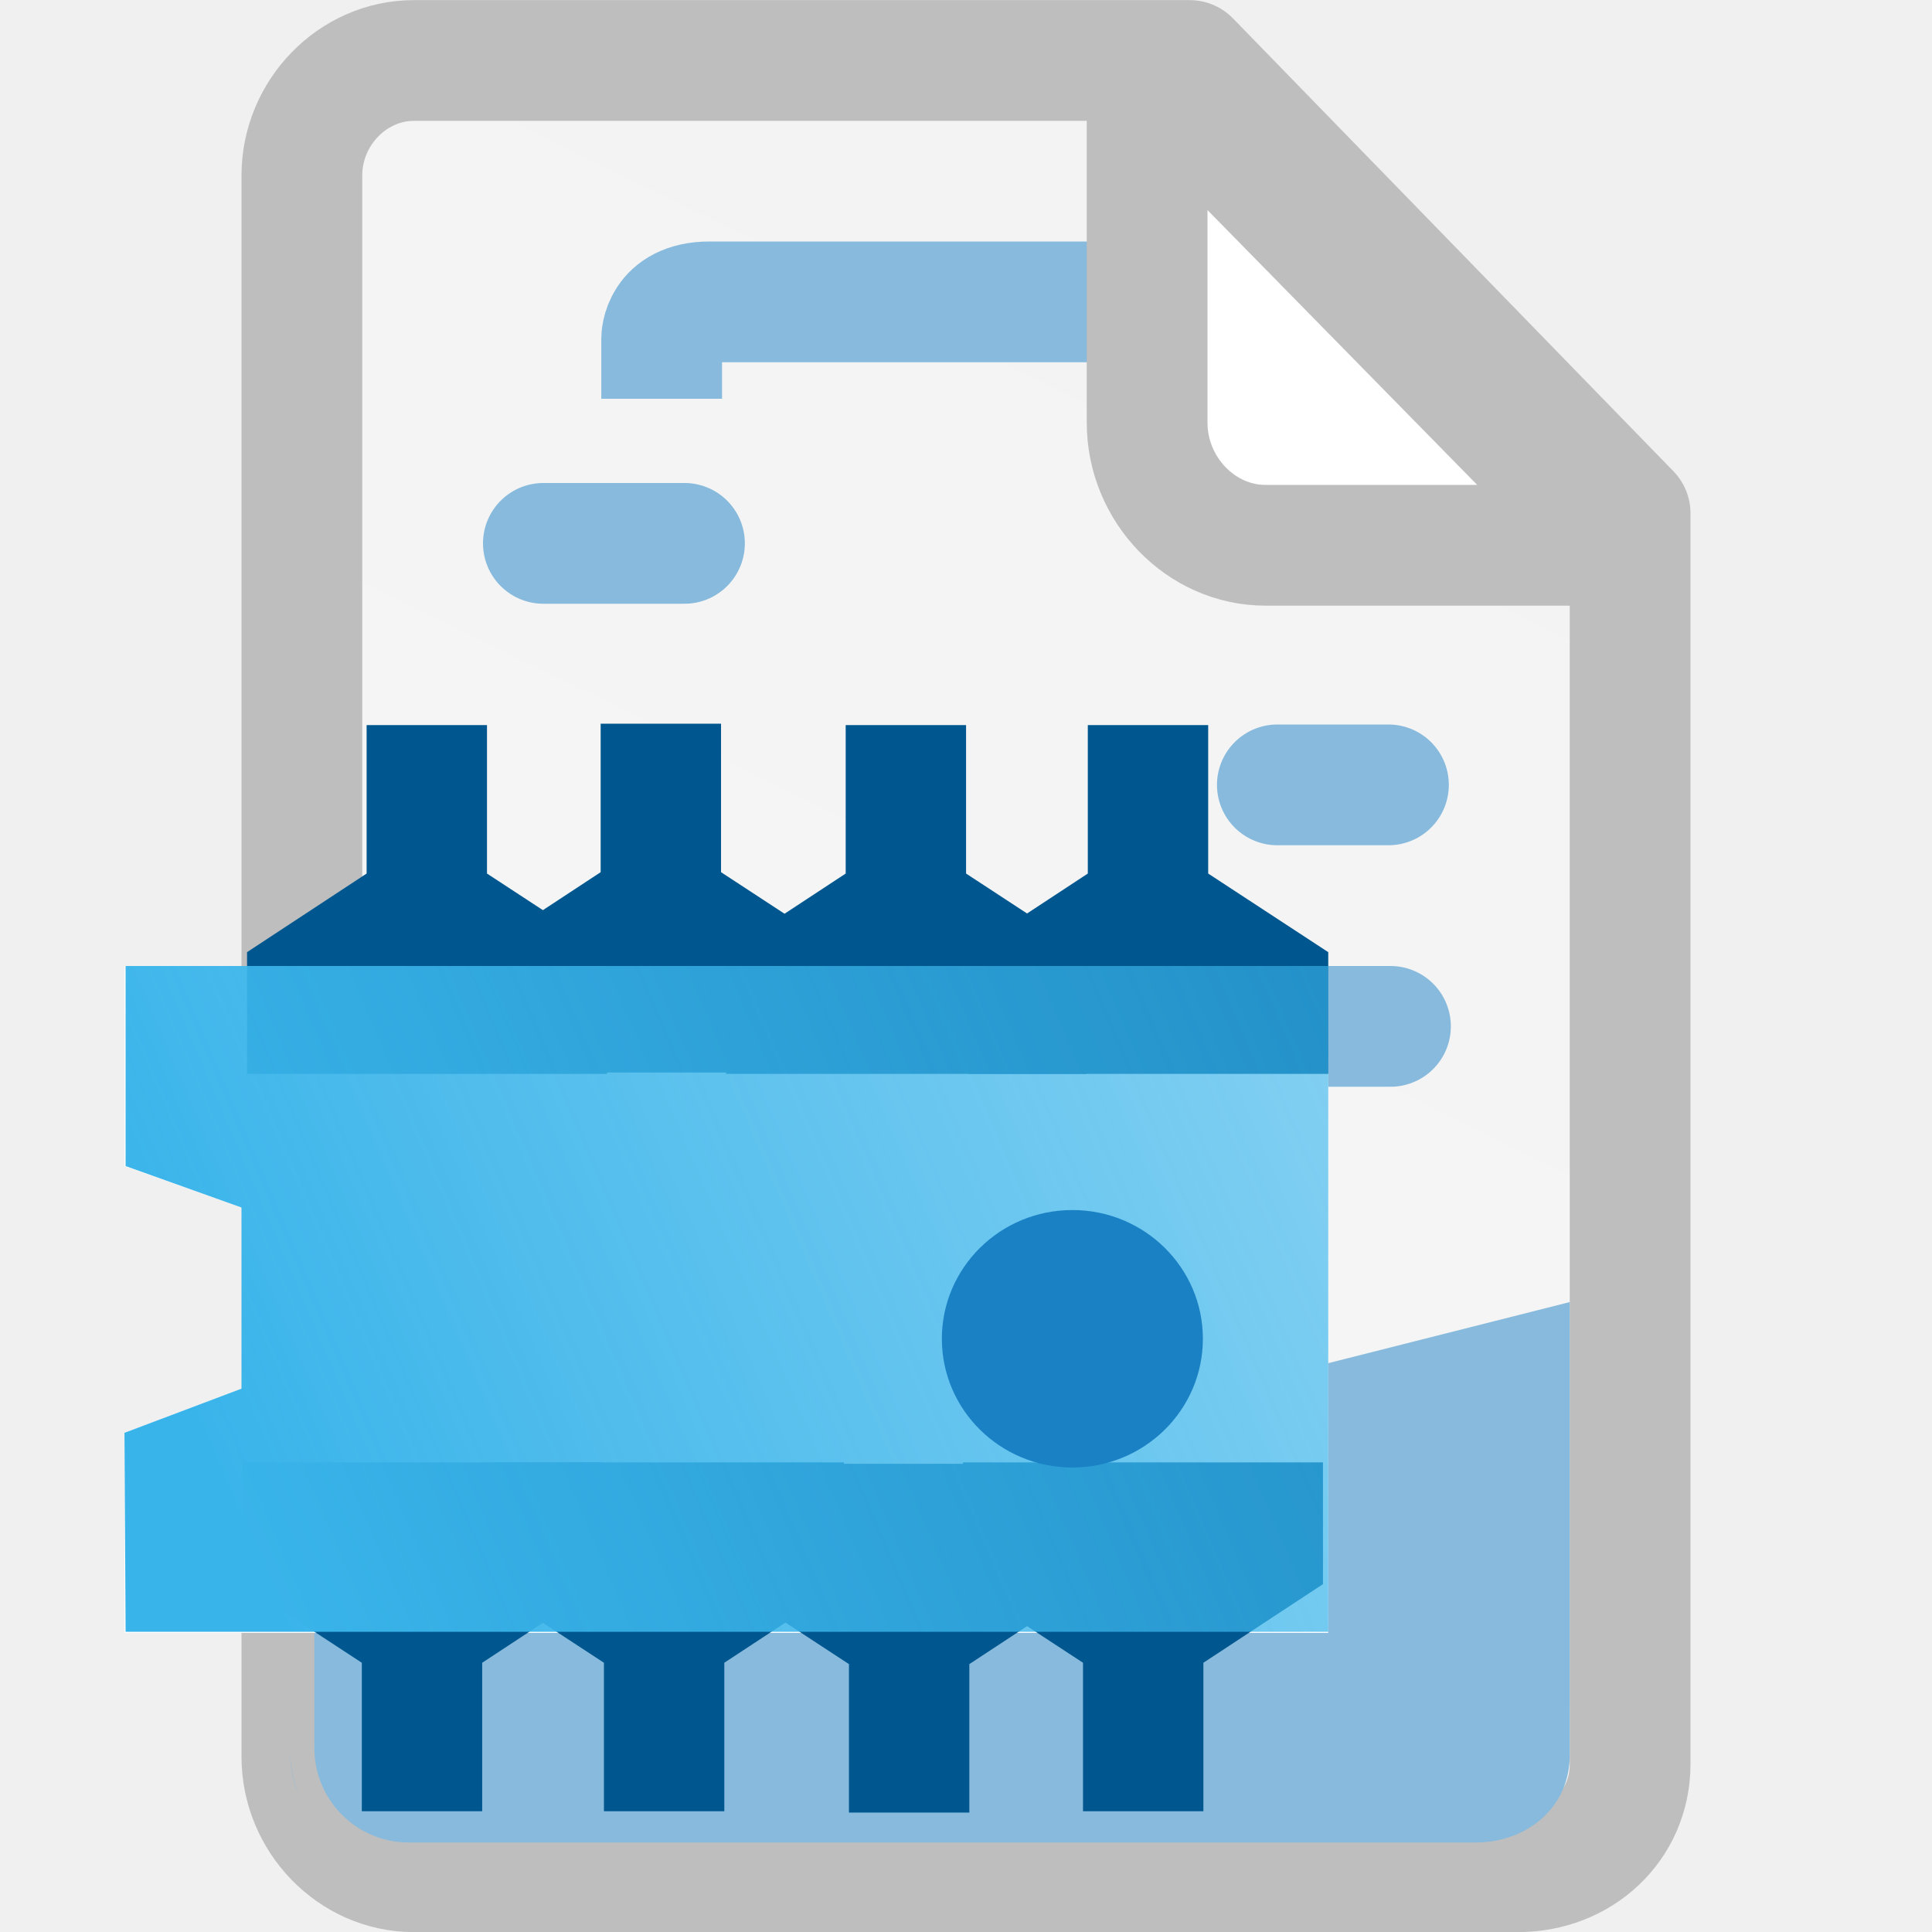
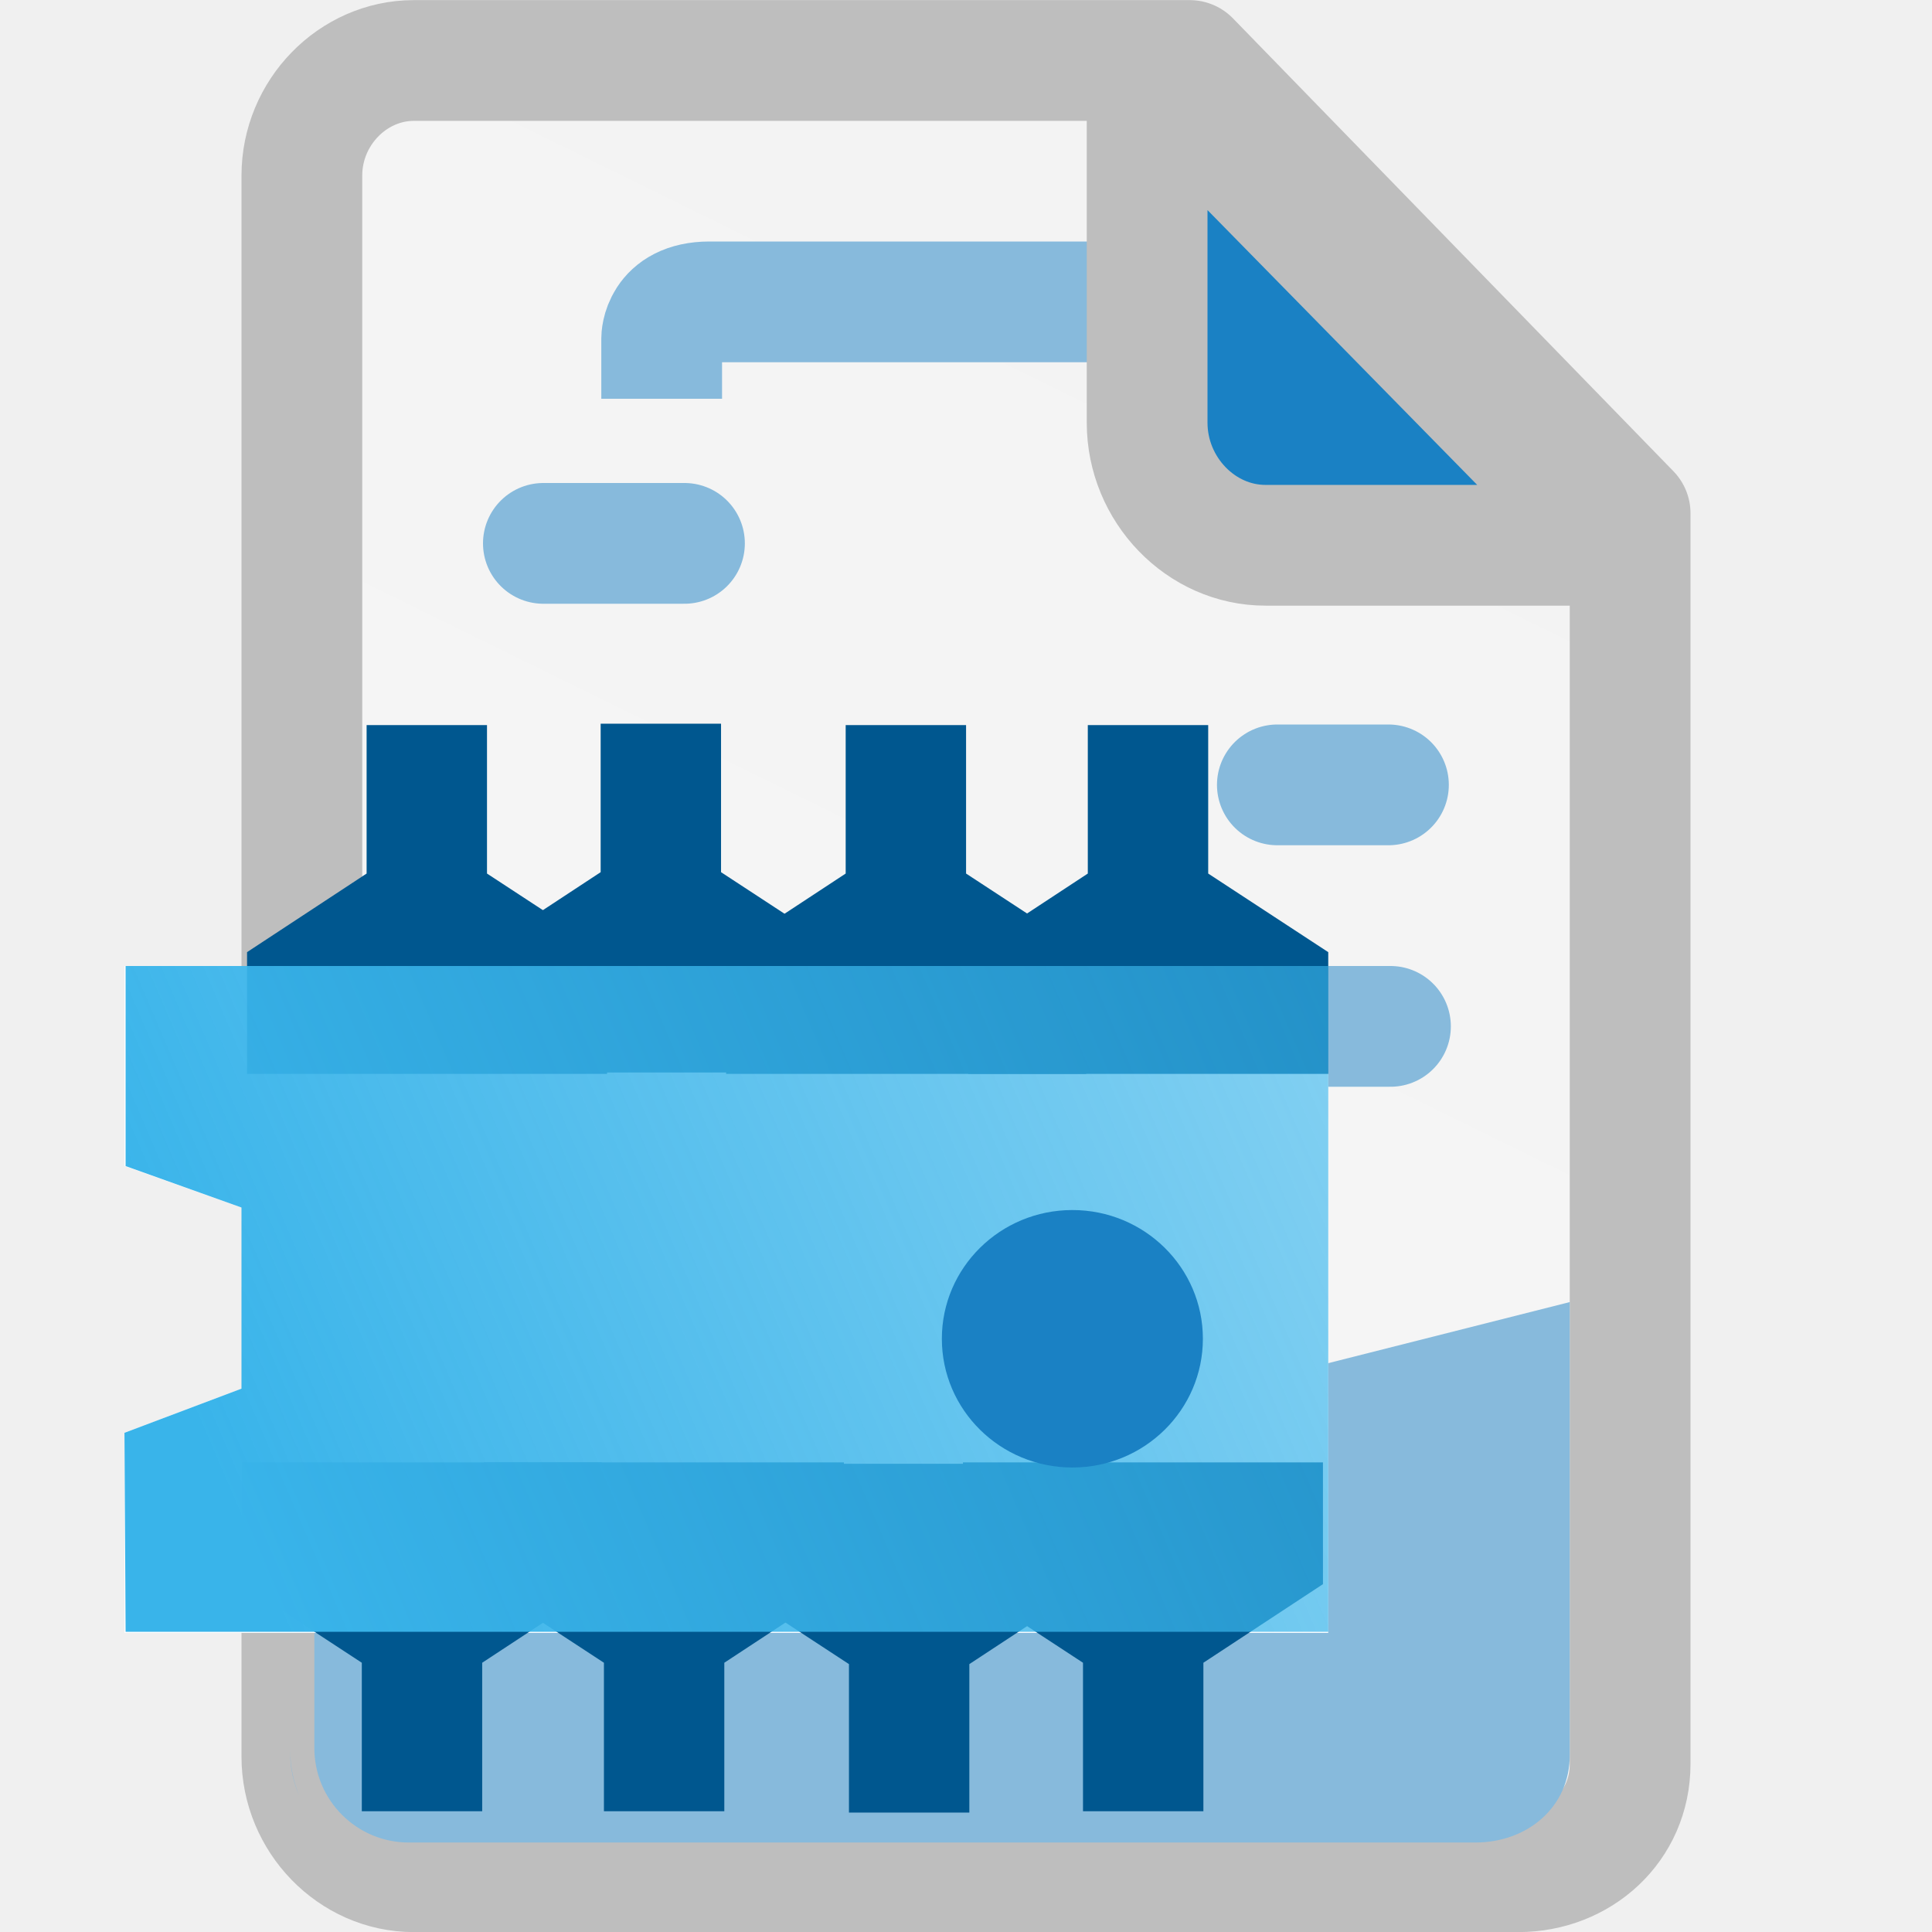
<svg xmlns="http://www.w3.org/2000/svg" xmlns:xlink="http://www.w3.org/1999/xlink" id="Слой_1" data-name="Слой 1" viewBox="0 0 16 16" version="1.1" width="16" height="16">
  <defs id="defs159429">
    <style id="style159427">.cls-1{fill:#1a81c4;}</style>
    <linearGradient xlink:href="#radialGradient1350" id="linearGradient5941" gradientUnits="userSpaceOnUse" gradientTransform="matrix(0.8625249,0,0,0.8867951,79.62672,68.77628)" x1="-160.867" y1="118.533" x2="-67.733" y2="-76.2" />
    <radialGradient id="radialGradient1350" cx="50.009" cy="23.272" r="28.023" gradientTransform="matrix(0,-0.4596185,0.818261,0,80.07145,-81.23916)" gradientUnits="userSpaceOnUse">
      <stop offset="0" stop-color="#2b4bed" id="stop1346" style="stop-color:#ffffff;stop-opacity:1" />
      <stop offset="1" stop-color="#2b2fb7" id="stop1348" style="stop-color:#f3f3f3;stop-opacity:1" />
    </radialGradient>
    <radialGradient id="radialGradient1350-3" cx="50.009" cy="23.272" r="28.023" gradientTransform="matrix(0,-0.4596185,0.818261,0,80.07145,-81.23916)" gradientUnits="userSpaceOnUse">
      <stop offset="0" stop-color="#2b4bed" id="stop1346-6" style="stop-color:#ffffff;stop-opacity:1" />
      <stop offset="1" stop-color="#2b2fb7" id="stop1348-7" style="stop-color:#f3f3f3;stop-opacity:1" />
    </radialGradient>
    <linearGradient xlink:href="#linearGradient2468" id="linearGradient2470" x1="-8.467" y1="-105.833" x2="78.317" y2="-137.583" gradientUnits="userSpaceOnUse" gradientTransform="matrix(2.053959,0,0,1.777203,23.75707,289.6629)" />
    <linearGradient id="linearGradient2468">
      <stop style="stop-color:#39b4ea;stop-opacity:1;" offset="0" id="stop2464" />
      <stop style="stop-color:#39b4ea;stop-opacity:0;" offset="1" id="stop2466" />
    </linearGradient>
  </defs>
  <g id="g45155" transform="matrix(0.25,0,0,0.25,2,0)">
    <path id="path5939" style="fill:url(#linearGradient5941);fill-opacity:1;stroke:#bebebe;stroke-width:4;stroke-linecap:square;stroke-linejoin:round;stroke-miterlimit:4;stroke-dasharray:none;stroke-dashoffset:0;stroke-opacity:1;paint-order:normal" d="M 5.705,2.004 H 31.411 L 46,17.004 V 58.432 c 0,2.08 -1.682,3.571 -3.705,3.571 H 5.705 C 3.682,62.004 2,60.274 2,58.194 V 5.813 C 2,3.734 3.682,2.006 5.705,2.004 Z" />
    <path style="fill:none;stroke:#87badc;stroke-width:4;stroke-linecap:square;stroke-miterlimit:4;stroke-dasharray:none;stroke-opacity:1;paint-order:fill markers stroke" d="m 13.919,11.21 c 0,0 0,-1.21 1.584,-1.21 h 19.535" id="path880" />
    <path id="path5956" style="fill:#87badc;fill-opacity:1;stroke:none;stroke-width:0.372;stroke-linecap:square;stroke-linejoin:round;stroke-miterlimit:4;stroke-dasharray:none;stroke-dashoffset:0;stroke-opacity:1;paint-order:normal" d="M 44,43.133 2.413,53.651 v 4.252 c 0,1.731 1.401,3.133 3.13,3.133 H 40.87 c 1.729,0 3.14,-1.178 3.13,-2.909 z M 1.613,57.986 v 0.083 c 0,0.507 0.11,0.986 0.301,1.421 C 1.723,59.026 1.613,58.519 1.613,57.986 Z" />
    <path style="fill:none;fill-opacity:1;stroke:#87badc;stroke-width:4;stroke-linecap:round;stroke-linejoin:round;stroke-miterlimit:4;stroke-dasharray:none;stroke-opacity:1;paint-order:fill markers stroke" d="M 14.674,18 H 10" id="path5251-4" />
    <path style="color:#000000;font-style:normal;font-variant:normal;font-weight:normal;font-stretch:normal;font-size:medium;line-height:normal;font-family:sans-serif;font-variant-ligatures:normal;font-variant-position:normal;font-variant-caps:normal;font-variant-numeric:normal;font-variant-alternates:normal;font-variant-east-asian:normal;font-feature-settings:normal;font-variation-settings:normal;text-indent:0;text-align:start;text-decoration:none;text-decoration-line:none;text-decoration-style:solid;text-decoration-color:#000000;letter-spacing:normal;word-spacing:normal;text-transform:none;writing-mode:lr-tb;direction:ltr;text-orientation:mixed;dominant-baseline:auto;baseline-shift:baseline;text-anchor:start;white-space:normal;shape-padding:0;shape-margin:0;inline-size:0;clip-rule:nonzero;display:inline;overflow:visible;visibility:visible;isolation:auto;mix-blend-mode:normal;color-interpolation:sRGB;color-interpolation-filters:linearRGB;solid-color:#000000;solid-opacity:1;vector-effect:none;fill:#000000;fill-opacity:0;fill-rule:nonzero;stroke:none;stroke-width:2.607;stroke-linecap:round;stroke-linejoin:miter;stroke-miterlimit:4;stroke-dasharray:none;stroke-dashoffset:0;stroke-opacity:1;paint-order:fill markers stroke;color-rendering:auto;image-rendering:auto;shape-rendering:auto;text-rendering:auto;enable-background:accumulate;stop-color:#000000" d="m 20.891,12.063 h 14.503 c 0.268,0 0.483,0.213 0.483,0.477 v 6.676 c 0,0.264 -0.216,0.477 -0.483,0.477 H 20.891 c -0.268,0 -0.483,-0.213 -0.483,-0.477 v -6.676 c 0,-0.264 0.216,-0.477 0.483,-0.477 z" id="path6035" />
    <path style="fill:none;fill-opacity:1;stroke:#87badc;stroke-width:4;stroke-linecap:round;stroke-linejoin:round;stroke-miterlimit:4;stroke-dasharray:none;stroke-opacity:1;paint-order:fill markers stroke" d="M 37.566,16.036 H 33.887" id="path1048" />
    <path style="fill:none;fill-opacity:1;stroke:#87badc;stroke-width:4;stroke-linecap:round;stroke-linejoin:round;stroke-miterlimit:4;stroke-dasharray:none;stroke-opacity:1;paint-order:fill markers stroke" d="M 37.994,26 H 34.314" id="path1056" />
    <path style="fill:none;fill-opacity:1;stroke:#87badc;stroke-width:4;stroke-linecap:round;stroke-linejoin:round;stroke-miterlimit:4;stroke-dasharray:none;stroke-opacity:1;paint-order:fill markers stroke" d="M 14.51,34 H 10.831" id="path1062" />
    <path style="fill:none;fill-opacity:1;stroke:#87badc;stroke-width:4;stroke-linecap:round;stroke-linejoin:round;stroke-miterlimit:4;stroke-dasharray:none;stroke-opacity:1;paint-order:fill markers stroke" d="M 38.061,34 H 34.382" id="path1064" />
    <g id="g2446" transform="matrix(0.9135663,0,0,0.9010982,6.112546,143.5096)" style="stroke-width:2.053" />
-     <path id="path5943" style="fill:#ffffff;fill-opacity:1;stroke:#bebebe;stroke-width:4;stroke-linecap:square;stroke-linejoin:round;stroke-miterlimit:4;stroke-dasharray:none;stroke-dashoffset:0;stroke-opacity:1;paint-order:normal" d="M 30,2.066 V 14 c 0,2.218 1.782,4.066 3.925,4.063 h 11.774 z" />
+     <path id="path5943" style="fill:#1a81c4;fill-opacity:1;stroke:#bebebe;stroke-width:4;stroke-linecap:square;stroke-linejoin:round;stroke-miterlimit:4;stroke-dasharray:none;stroke-dashoffset:0;stroke-opacity:1;paint-order:normal" d="M 30,2.066 V 14 c 0,2.218 1.782,4.066 3.925,4.063 h 11.774 z" />
    <g id="g45763" transform="matrix(0.5866979,0,0,0.5786908,-4.867925,-10.72144)" style="stroke-width:1.716">
      <path style="fill:none;fill-opacity:1;stroke:#87badc;stroke-width:5.149;stroke-linecap:round;stroke-linejoin:round;stroke-miterlimit:4;stroke-dasharray:none;stroke-opacity:1;paint-order:fill markers stroke" d="M 41,81.5 H 33.5" id="path1074" />
      <path style="fill:none;fill-opacity:1;stroke:#87badc;stroke-width:5.149;stroke-linecap:round;stroke-linejoin:round;stroke-miterlimit:4;stroke-dasharray:none;stroke-opacity:1;paint-order:fill markers stroke" d="M 41,88.5 H 33.5" id="path1078" />
      <path id="path1082" style="fill:#ffffff;fill-opacity:1;stroke:none;stroke-width:0.634;stroke-linecap:square;stroke-linejoin:round;stroke-miterlimit:4;stroke-dasharray:none;stroke-opacity:1;paint-order:fill markers stroke" d="m 1.689,73.824 67.968,-5e-6 V 112 H 1.689 V 100.547 L 8.297,98.017 V 87.649 L 1.689,85.277 Z" />
      <g id="g2452" transform="matrix(1.86227,0,0,1.86227,22.38327,301.8943)" style="stroke-width:1.716">
        <g id="g1133" style="stroke-width:1.716" />
        <g id="g1143" style="stroke-width:1.716">
          <g id="g73" style="stroke-width:1.716">
            <g id="g45547-2-6" transform="translate(1.093298,1.073303)" style="stroke-width:1.716">
              <path id="path5854-9-3-1" style="fill:#00578f;fill-opacity:1;stroke:none;stroke-width:1.843;stroke-linecap:round;stroke-linejoin:round;stroke-miterlimit:4;stroke-dasharray:none;stroke-dashoffset:0;stroke-opacity:1;paint-order:normal" d="m 24.292,-120.226 1e-6,-3.742 -3.64,-2.416 v -4.564 h -3.65 v 4.564 l -3.625,2.416 v 3.742 z" />
              <path id="path5854-9-3-1-8" style="fill:#00578f;fill-opacity:1;stroke:none;stroke-width:1.843;stroke-linecap:round;stroke-linejoin:round;stroke-miterlimit:4;stroke-dasharray:none;stroke-dashoffset:0;stroke-opacity:1;paint-order:normal" d="m 16.951,-120.226 1e-6,-3.742 -3.64,-2.416 v -4.564 H 9.661 v 4.564 l -3.625,2.416 v 3.742 z" />
              <path id="path5854-9-3-1-7" style="fill:#00578f;fill-opacity:1;stroke:none;stroke-width:1.843;stroke-linecap:round;stroke-linejoin:round;stroke-miterlimit:4;stroke-dasharray:none;stroke-dashoffset:0;stroke-opacity:1;paint-order:normal" d="m 9.522,-120.268 10e-7,-3.742 -3.64,-2.416 v -4.564 H 2.232 v 4.564 l -3.625,2.416 v 3.742 z" />
              <path id="path5854-9-3-1-9" style="fill:#00578f;fill-opacity:1;stroke:none;stroke-width:1.843;stroke-linecap:round;stroke-linejoin:round;stroke-miterlimit:4;stroke-dasharray:none;stroke-dashoffset:0;stroke-opacity:1;paint-order:normal" d="m 2.426,-120.226 1e-6,-3.742 -3.64,-2.416 v -4.564 h -3.65 v 4.564 l -3.625,2.416 v 3.742 z" />
            </g>
            <g id="g45547-2-6-2" transform="rotate(180,8.36779,-113.7179)" style="stroke-width:1.716">
              <path id="path5854-9-3-1-0" style="fill:#00578f;fill-opacity:1;stroke:none;stroke-width:1.843;stroke-linecap:round;stroke-linejoin:round;stroke-miterlimit:4;stroke-dasharray:none;stroke-dashoffset:0;stroke-opacity:1;paint-order:normal" d="m 24.292,-120.226 1e-6,-3.742 -3.64,-2.416 v -4.564 h -3.65 v 4.564 l -3.625,2.416 v 3.742 z" />
              <path id="path5854-9-3-1-8-2" style="fill:#00578f;fill-opacity:1;stroke:none;stroke-width:1.843;stroke-linecap:round;stroke-linejoin:round;stroke-miterlimit:4;stroke-dasharray:none;stroke-dashoffset:0;stroke-opacity:1;paint-order:normal" d="m 16.951,-120.226 1e-6,-3.742 -3.64,-2.416 v -4.564 H 9.661 v 4.564 l -3.625,2.416 v 3.742 z" />
              <path id="path5854-9-3-1-7-3" style="fill:#00578f;fill-opacity:1;stroke:none;stroke-width:1.843;stroke-linecap:round;stroke-linejoin:round;stroke-miterlimit:4;stroke-dasharray:none;stroke-dashoffset:0;stroke-opacity:1;paint-order:normal" d="m 9.522,-120.268 10e-7,-3.742 -3.64,-2.416 v -4.564 H 2.232 v 4.564 l -3.625,2.416 v 3.742 z" />
              <path id="path5854-9-3-1-9-7" style="fill:#00578f;fill-opacity:1;stroke:none;stroke-width:1.843;stroke-linecap:round;stroke-linejoin:round;stroke-miterlimit:4;stroke-dasharray:none;stroke-dashoffset:0;stroke-opacity:1;paint-order:normal" d="m 2.426,-120.226 1e-6,-3.742 -3.64,-2.416 v -4.564 h -3.65 v 4.564 l -3.625,2.416 v 3.742 z" />
            </g>
          </g>
        </g>
      </g>
      <path id="path5852" style="fill:url(#linearGradient2470);fill-opacity:1;stroke:none;stroke-width:0.634;stroke-linecap:square;stroke-linejoin:round;stroke-miterlimit:4;stroke-dasharray:none;stroke-opacity:1;paint-order:fill markers stroke" d="M 1.754,73.824 H 69.658 V 111.938 H 1.754 l -0.065,-11.392 6.608,-2.528 0,-10.368 -6.543,-2.372 z" />
      <circle style="fill:#1a81c4;fill-opacity:1;stroke:none;stroke-width:1.622;stroke-linecap:round;stroke-linejoin:round;stroke-miterlimit:4;stroke-dasharray:none;stroke-opacity:1;paint-order:fill markers stroke" id="path2462" cx="55.21" cy="95.163" r="7.369" />
    </g>
  </g>
</svg>
